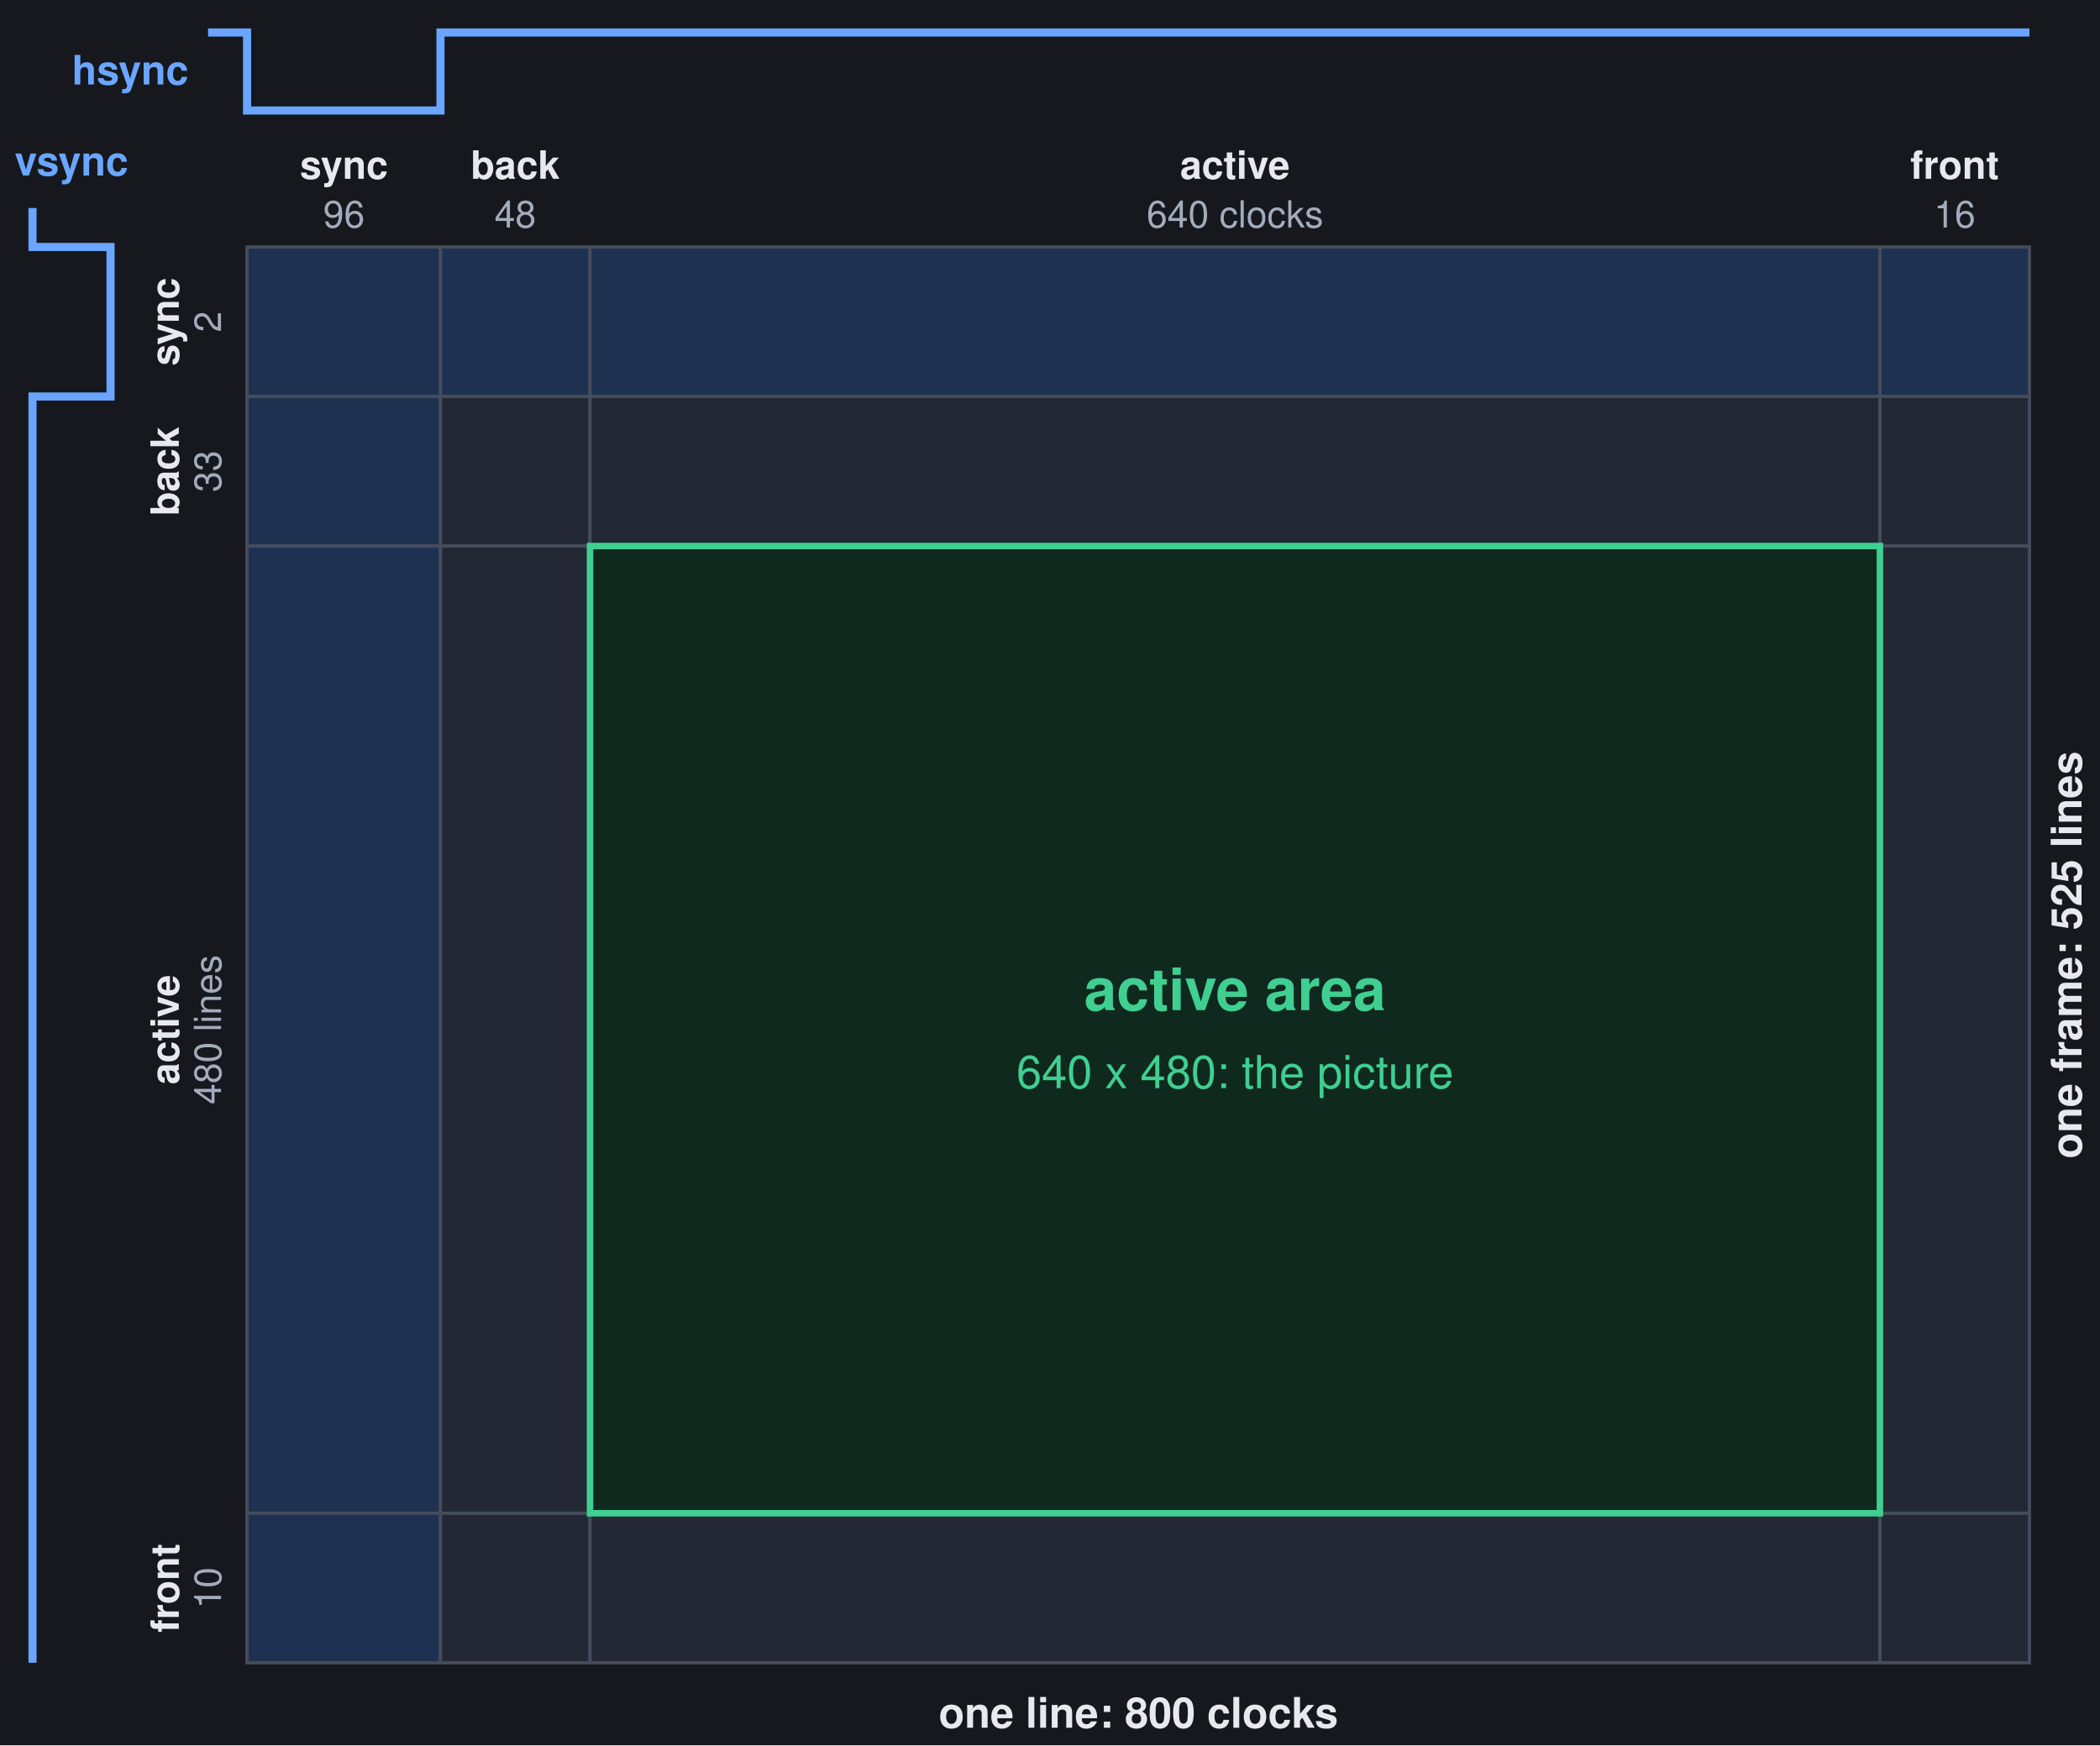
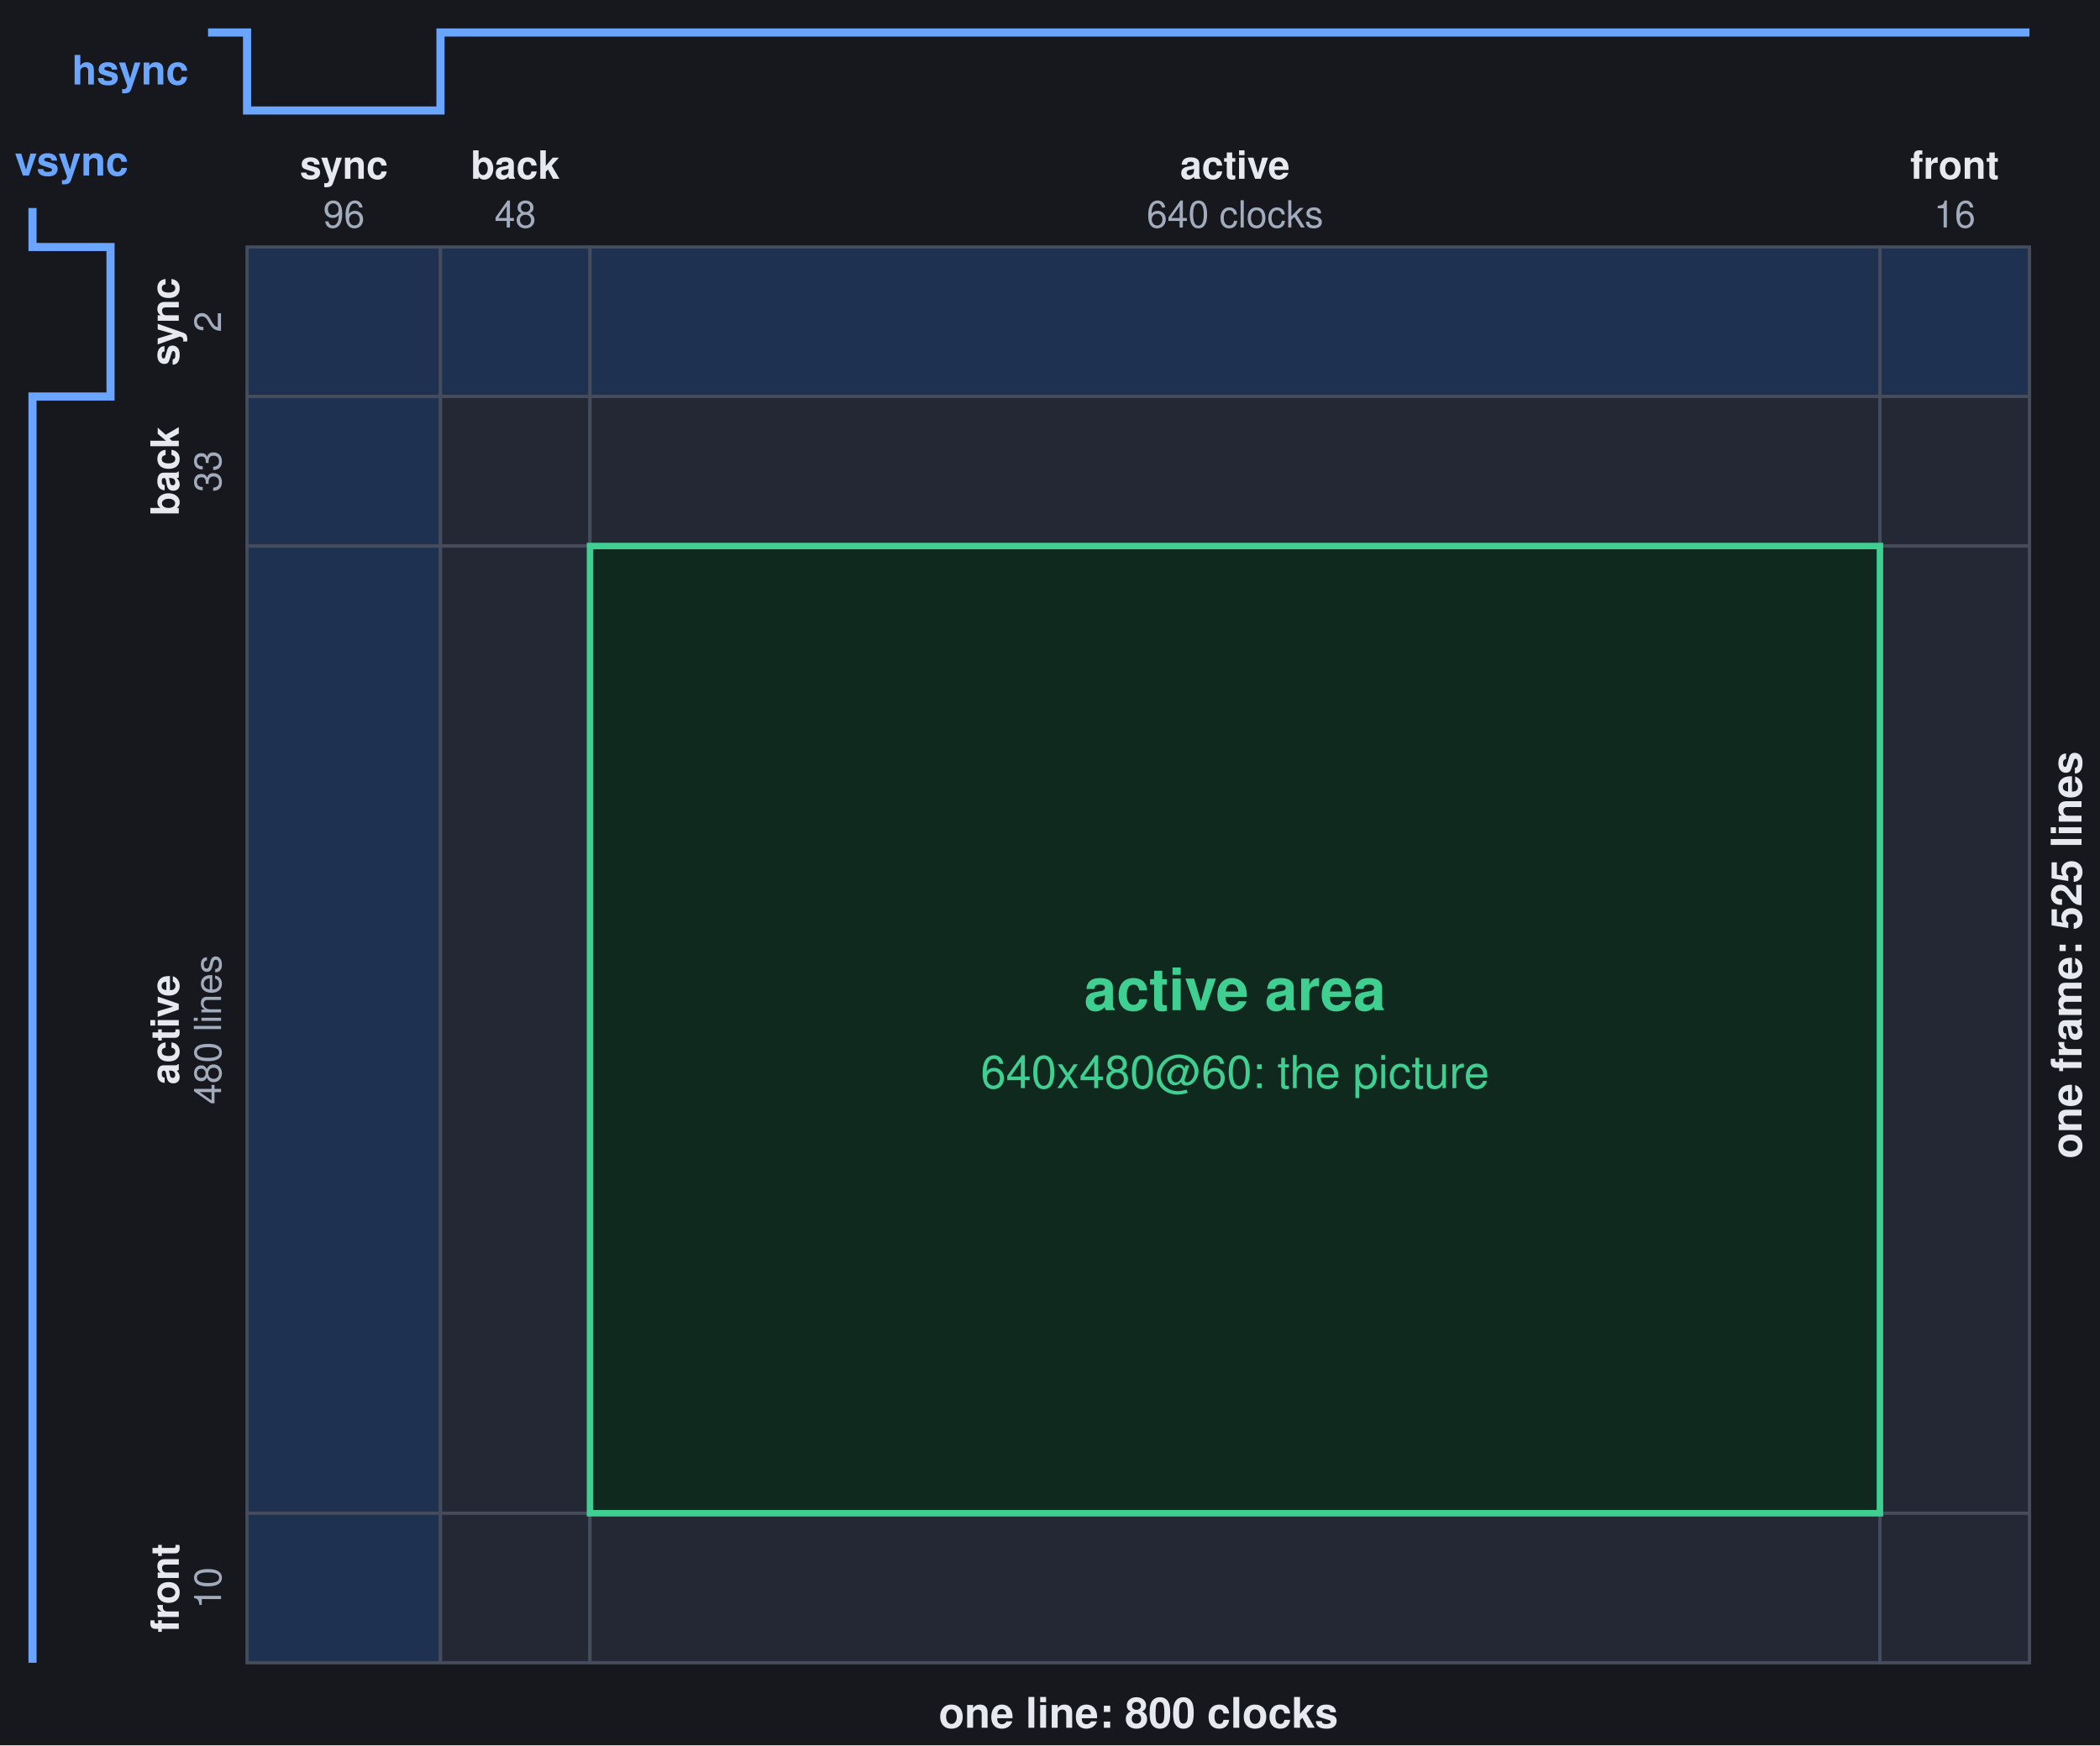
<svg xmlns="http://www.w3.org/2000/svg" width="646" height="537" viewBox="0 0 646 537" role="img" aria-labelledby="t">
  <rect x="0" y="0" width="646" height="537" fill="#16181d" />
  <rect x="76.0" y="76.0" width="59.5" height="46.0" fill="#1e3150" stroke="#454c5c" stroke-width="1" />
  <rect x="76.0" y="122.0" width="59.5" height="46.0" fill="#1e3150" stroke="#454c5c" stroke-width="1" />
  <rect x="76.0" y="168.0" width="59.5" height="297.6" fill="#1e3150" stroke="#454c5c" stroke-width="1" />
  <rect x="76.0" y="465.6" width="59.5" height="46.0" fill="#1e3150" stroke="#454c5c" stroke-width="1" />
  <rect x="135.5" y="76.0" width="46.0" height="46.0" fill="#1e3150" stroke="#454c5c" stroke-width="1" />
  <rect x="135.5" y="122.0" width="46.0" height="46.0" fill="#232834" stroke="#454c5c" stroke-width="1" />
  <rect x="135.5" y="168.0" width="46.0" height="297.6" fill="#232834" stroke="#454c5c" stroke-width="1" />
  <rect x="135.5" y="465.6" width="46.0" height="46.0" fill="#232834" stroke="#454c5c" stroke-width="1" />
  <rect x="181.5" y="76.0" width="396.8" height="46.0" fill="#1e3150" stroke="#454c5c" stroke-width="1" />
  <rect x="181.5" y="122.0" width="396.8" height="46.0" fill="#232834" stroke="#454c5c" stroke-width="1" />
  <rect x="181.5" y="168.0" width="396.8" height="297.6" fill="#10291f" stroke="#454c5c" stroke-width="1" />
  <rect x="181.5" y="465.6" width="396.8" height="46.0" fill="#232834" stroke="#454c5c" stroke-width="1" />
  <rect x="578.3" y="76.0" width="46.0" height="46.0" fill="#1e3150" stroke="#454c5c" stroke-width="1" />
  <rect x="578.3" y="122.0" width="46.0" height="46.0" fill="#232834" stroke="#454c5c" stroke-width="1" />
  <rect x="578.3" y="168.0" width="46.0" height="297.6" fill="#232834" stroke="#454c5c" stroke-width="1" />
  <rect x="578.3" y="465.6" width="46.0" height="46.0" fill="#232834" stroke="#454c5c" stroke-width="1" />
  <rect x="181.5" y="168.0" width="396.8" height="297.6" fill="#10291f" stroke="#3fcf91" stroke-width="2" />
  <text x="379.9" y="310.8" font-family="-apple-system, BlinkMacSystemFont, 'Segoe UI', Helvetica, Arial, sans-serif" font-size="18" font-weight="700" fill="#3fcf91" text-anchor="middle">active area</text>
-   <text x="379.9" y="334.8" font-family="-apple-system, BlinkMacSystemFont, 'Segoe UI', Helvetica, Arial, sans-serif" font-size="14" font-weight="400" fill="#3fcf91" text-anchor="middle">640 x 480: the picture</text>
+   <text x="379.9" y="334.8" font-family="-apple-system, BlinkMacSystemFont, 'Segoe UI', Helvetica, Arial, sans-serif" font-size="14" font-weight="400" fill="#3fcf91" text-anchor="middle">640x480@60: the picture</text>
  <text x="105.8" y="55.0" font-family="-apple-system, BlinkMacSystemFont, 'Segoe UI', Helvetica, Arial, sans-serif" font-size="12" font-weight="600" fill="#e6e9ef" text-anchor="middle">sync</text>
  <text x="105.8" y="70.0" font-family="-apple-system, BlinkMacSystemFont, 'Segoe UI', Helvetica, Arial, sans-serif" font-size="11.5" font-weight="400" fill="#a3acbd" text-anchor="middle">96</text>
  <text x="158.5" y="55.0" font-family="-apple-system, BlinkMacSystemFont, 'Segoe UI', Helvetica, Arial, sans-serif" font-size="12" font-weight="600" fill="#e6e9ef" text-anchor="middle">back</text>
  <text x="158.5" y="70.0" font-family="-apple-system, BlinkMacSystemFont, 'Segoe UI', Helvetica, Arial, sans-serif" font-size="11.5" font-weight="400" fill="#a3acbd" text-anchor="middle">48</text>
  <text x="379.9" y="55.0" font-family="-apple-system, BlinkMacSystemFont, 'Segoe UI', Helvetica, Arial, sans-serif" font-size="12" font-weight="600" fill="#e6e9ef" text-anchor="middle">active</text>
  <text x="379.9" y="70.0" font-family="-apple-system, BlinkMacSystemFont, 'Segoe UI', Helvetica, Arial, sans-serif" font-size="11.5" font-weight="400" fill="#a3acbd" text-anchor="middle">640 clocks</text>
  <text x="601.3" y="55.0" font-family="-apple-system, BlinkMacSystemFont, 'Segoe UI', Helvetica, Arial, sans-serif" font-size="12" font-weight="600" fill="#e6e9ef" text-anchor="middle">front</text>
  <text x="601.3" y="70.0" font-family="-apple-system, BlinkMacSystemFont, 'Segoe UI', Helvetica, Arial, sans-serif" font-size="11.5" font-weight="400" fill="#a3acbd" text-anchor="middle">16</text>
  <text x="55.0" y="99.0" font-family="-apple-system, BlinkMacSystemFont, 'Segoe UI', Helvetica, Arial, sans-serif" font-size="12" font-weight="600" fill="#e6e9ef" text-anchor="middle" transform="rotate(-90 55 99.0)">sync</text>
  <text x="68.0" y="99.0" font-family="-apple-system, BlinkMacSystemFont, 'Segoe UI', Helvetica, Arial, sans-serif" font-size="11.5" font-weight="400" fill="#a3acbd" text-anchor="middle" transform="rotate(-90 68 99.0)">2</text>
  <text x="55.0" y="145.0" font-family="-apple-system, BlinkMacSystemFont, 'Segoe UI', Helvetica, Arial, sans-serif" font-size="12" font-weight="600" fill="#e6e9ef" text-anchor="middle" transform="rotate(-90 55 145.0)">back</text>
  <text x="68.0" y="145.0" font-family="-apple-system, BlinkMacSystemFont, 'Segoe UI', Helvetica, Arial, sans-serif" font-size="11.5" font-weight="400" fill="#a3acbd" text-anchor="middle" transform="rotate(-90 68 145.0)">33</text>
  <text x="55.0" y="316.8" font-family="-apple-system, BlinkMacSystemFont, 'Segoe UI', Helvetica, Arial, sans-serif" font-size="12" font-weight="600" fill="#e6e9ef" text-anchor="middle" transform="rotate(-90 55 316.8)">active</text>
  <text x="68.0" y="316.8" font-family="-apple-system, BlinkMacSystemFont, 'Segoe UI', Helvetica, Arial, sans-serif" font-size="11.5" font-weight="400" fill="#a3acbd" text-anchor="middle" transform="rotate(-90 68 316.8)">480 lines</text>
  <text x="55.0" y="488.6" font-family="-apple-system, BlinkMacSystemFont, 'Segoe UI', Helvetica, Arial, sans-serif" font-size="12" font-weight="600" fill="#e6e9ef" text-anchor="middle" transform="rotate(-90 55 488.6)">front</text>
  <text x="68.0" y="488.6" font-family="-apple-system, BlinkMacSystemFont, 'Segoe UI', Helvetica, Arial, sans-serif" font-size="11.5" font-weight="400" fill="#a3acbd" text-anchor="middle" transform="rotate(-90 68 488.6)">10</text>
  <path d="M64.0 10 L76.0 10 L76.0 34 L135.5 34 L135.5 10 L624.3 10" fill="none" stroke="#6aa5ff" stroke-width="2.5" />
  <text x="58.0" y="26.0" font-family="-apple-system, BlinkMacSystemFont, 'Segoe UI', Helvetica, Arial, sans-serif" font-size="12.5" font-weight="700" fill="#6aa5ff" text-anchor="end">hsync</text>
  <path d="M10 64.0 L10 76.0 L34 76.0 L34 122.0 L10 122.0 L10 511.6" fill="none" stroke="#6aa5ff" stroke-width="2.5" />
  <text x="22.0" y="54.0" font-family="-apple-system, BlinkMacSystemFont, 'Segoe UI', Helvetica, Arial, sans-serif" font-size="12.5" font-weight="700" fill="#6aa5ff" text-anchor="middle">vsync</text>
  <text x="350.2" y="531.6" font-family="-apple-system, BlinkMacSystemFont, 'Segoe UI', Helvetica, Arial, sans-serif" font-size="13" font-weight="600" fill="#e6e9ef" text-anchor="middle">one line: 800 clocks</text>
  <text x="640.3" y="293.8" font-family="-apple-system, BlinkMacSystemFont, 'Segoe UI', Helvetica, Arial, sans-serif" font-size="13" font-weight="600" fill="#e6e9ef" text-anchor="middle" transform="rotate(-90 640.32 293.8)">one frame: 525 lines</text>
</svg>
